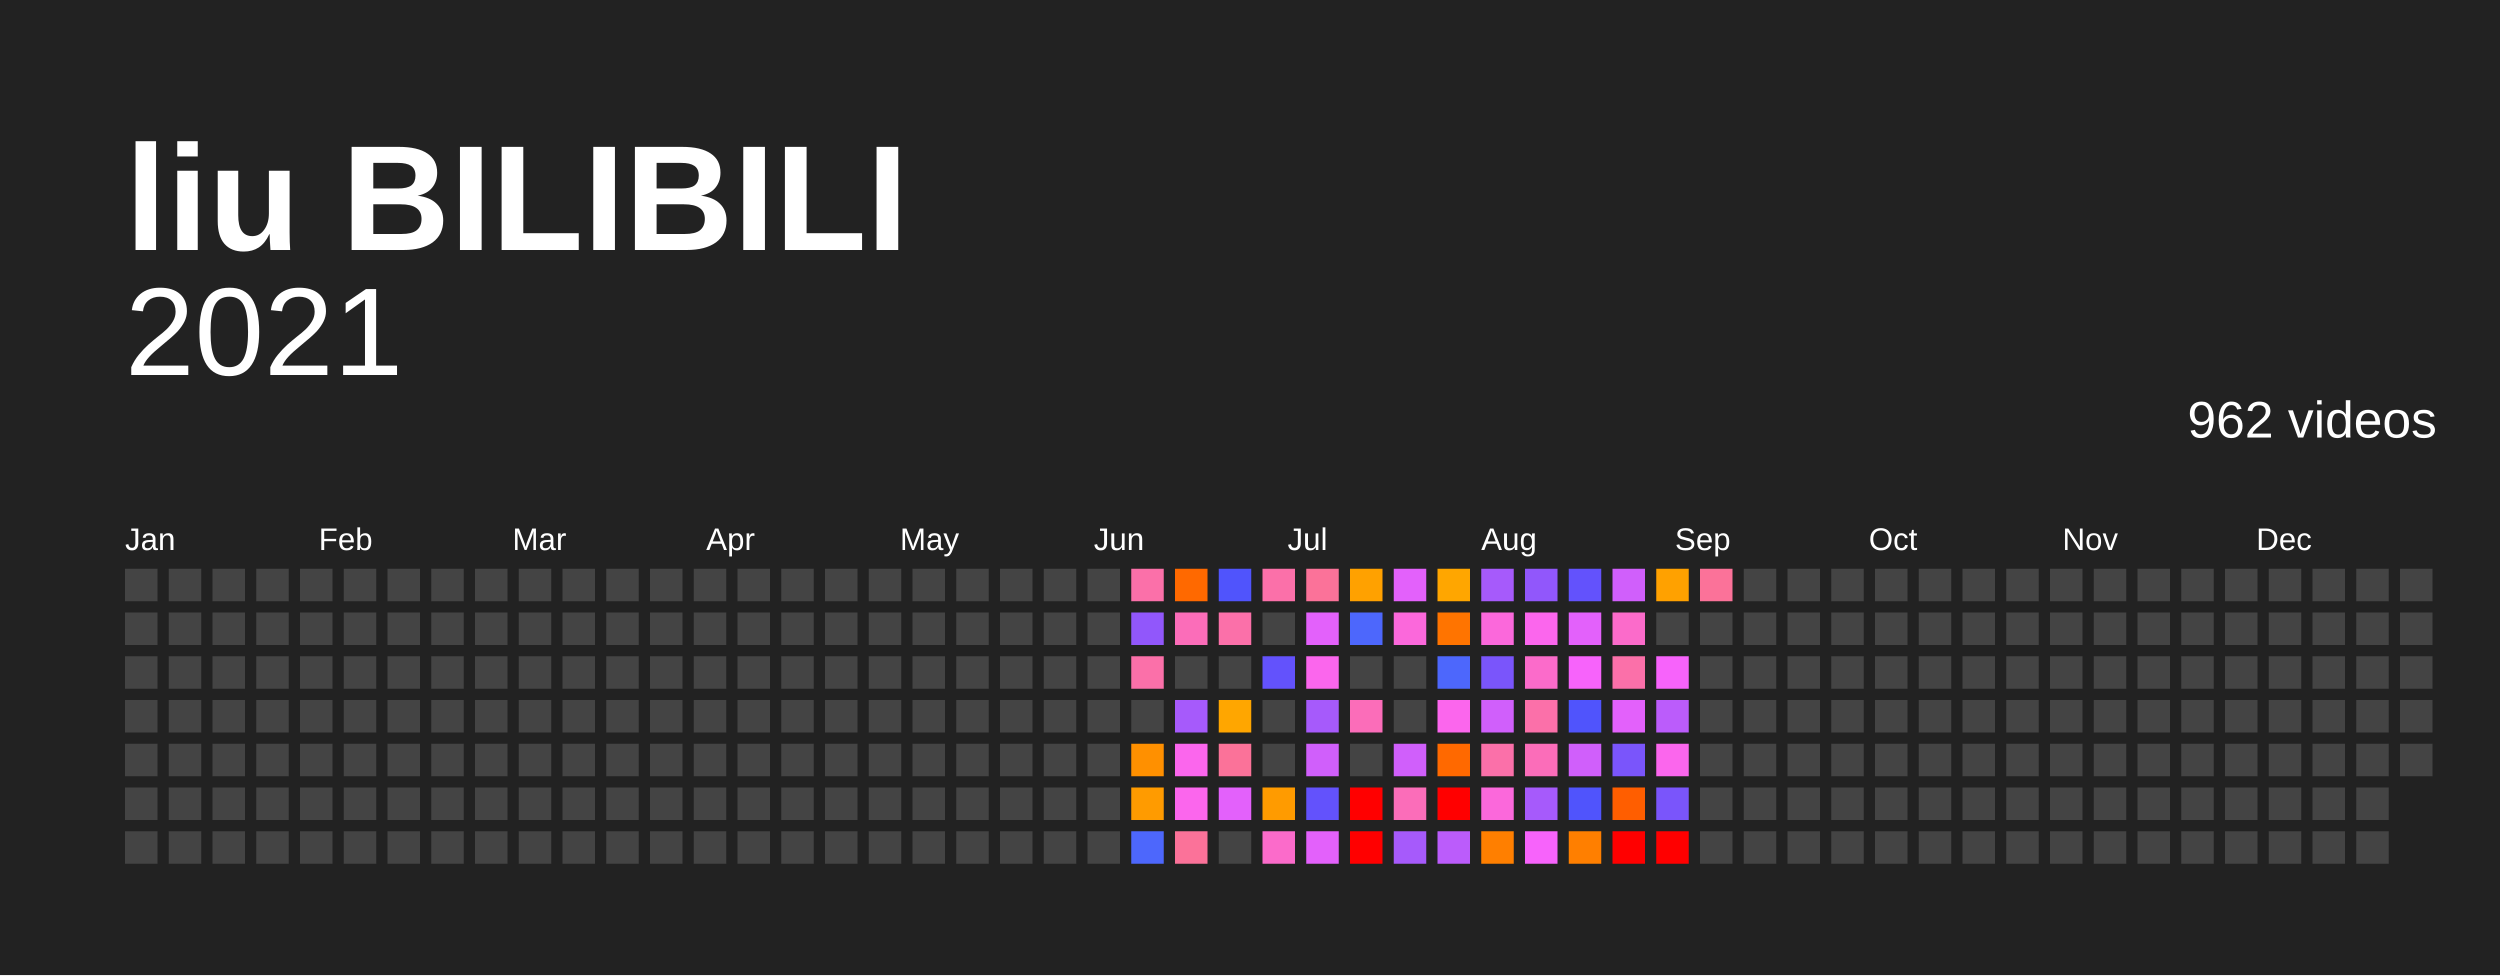
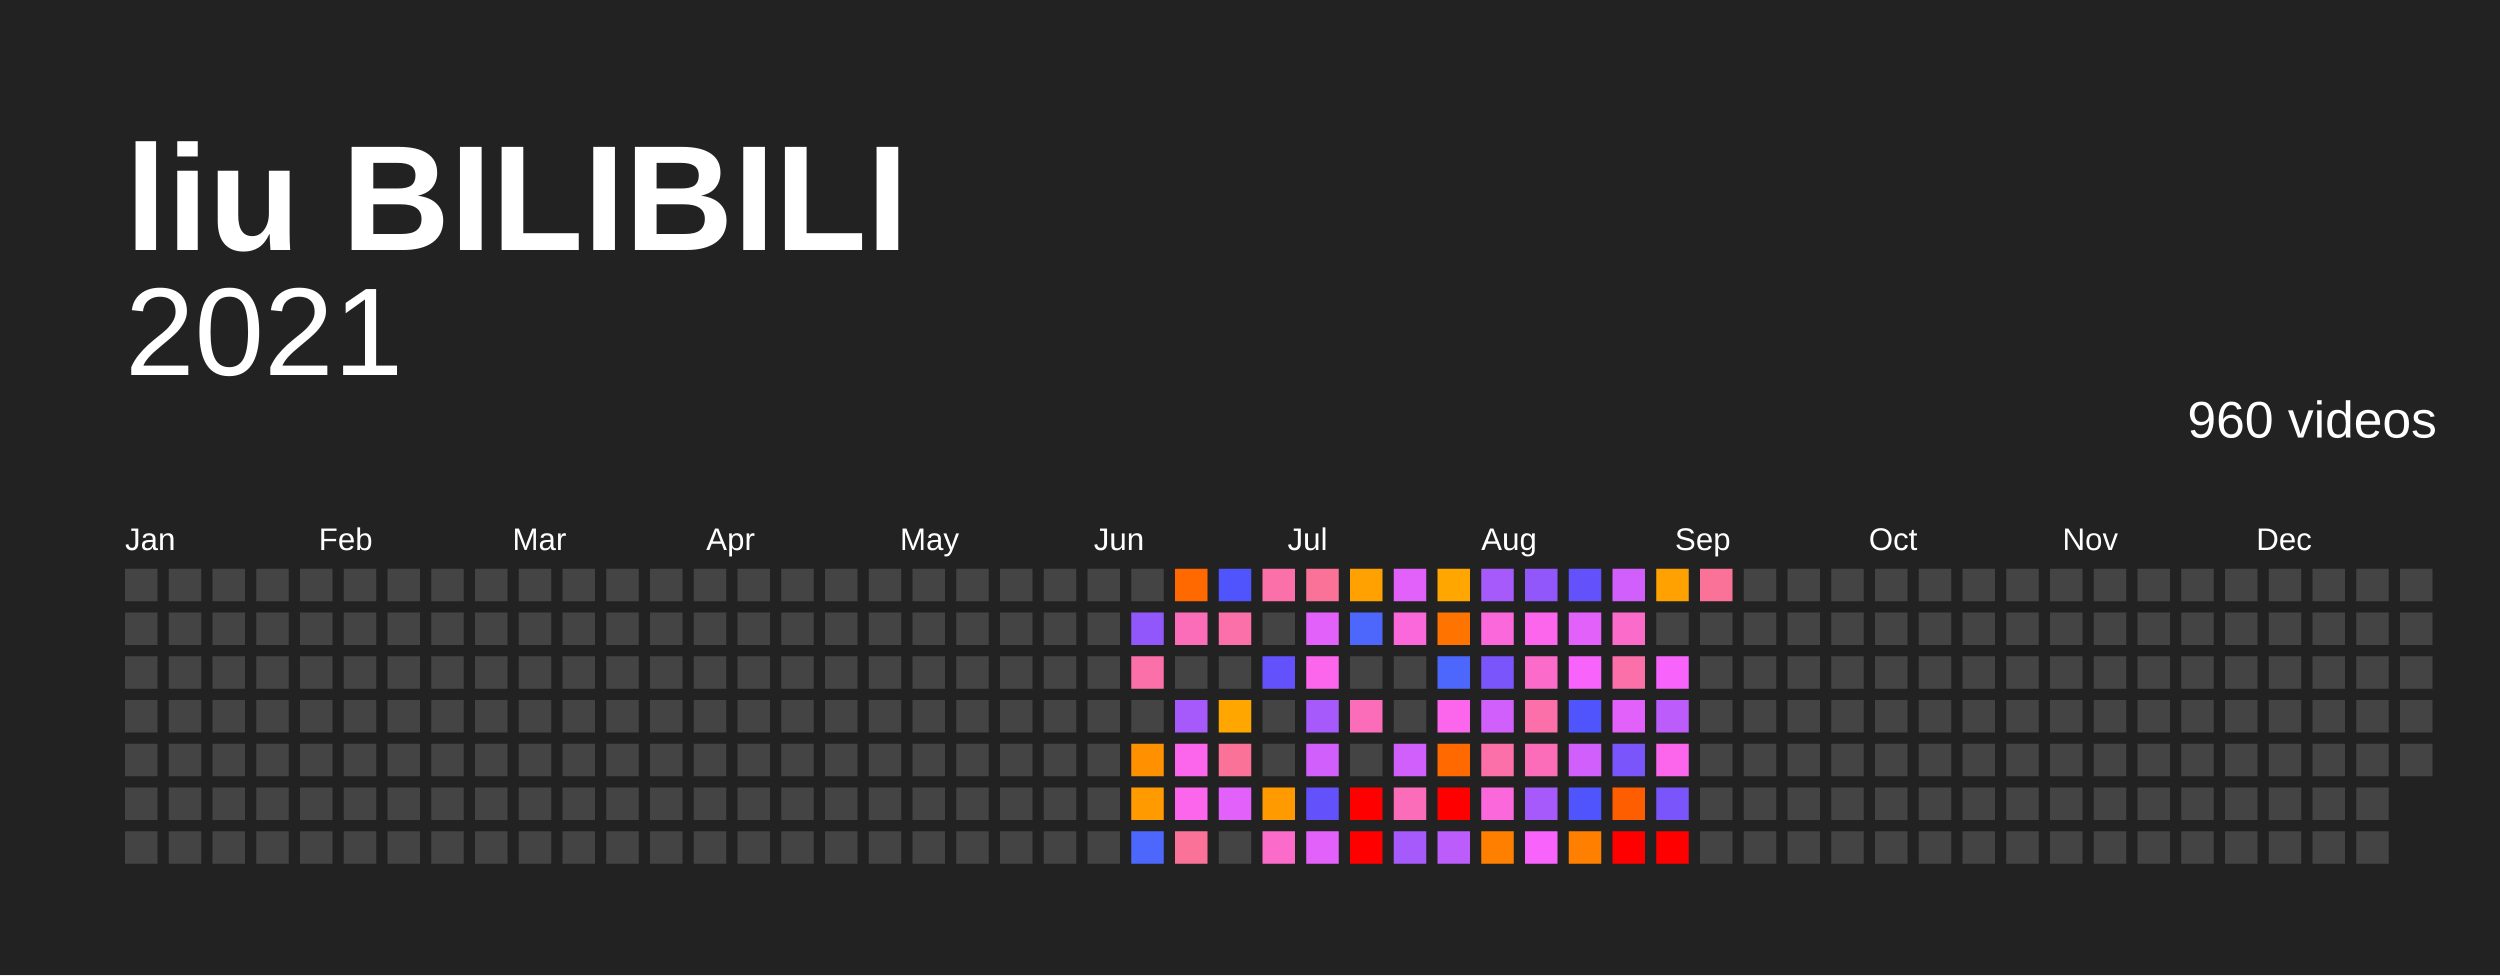
<svg xmlns="http://www.w3.org/2000/svg" baseProfile="full" height="78mm" version="1.1" viewBox="0,0,200,78" width="200mm">
  <defs />
  <rect fill="#222222" height="78" width="200" x="0" y="0" />
  <text fill="#FFFFFF" style="font-size:12px; font-family:Arial; font-weight:bold;" x="10" y="20">liu BILIBILI</text>
  <text alignment-baseline="hanging" fill="#FFFFFF" style="font-size:10.0px; font-family:Arial;" x="10" y="30">2021</text>
-   <text alignment-baseline="hanging" fill="#FFFFFF" style="font-size:4.125px; font-family:Arial;" x="175" y="35">962 videos</text>
+   <text alignment-baseline="hanging" fill="#FFFFFF" style="font-size:4.125px; font-family:Arial;" x="175" y="35">960 videos</text>
  <text fill="#FFFFFF" style="font-size:2.5px; font-family:Arial" x="10.0" y="44">Jan</text>
  <text fill="#FFFFFF" style="font-size:2.5px; font-family:Arial" x="25.5" y="44">Feb</text>
  <text fill="#FFFFFF" style="font-size:2.5px; font-family:Arial" x="41.0" y="44">Mar</text>
  <text fill="#FFFFFF" style="font-size:2.5px; font-family:Arial" x="56.5" y="44">Apr</text>
  <text fill="#FFFFFF" style="font-size:2.5px; font-family:Arial" x="72.0" y="44">May</text>
  <text fill="#FFFFFF" style="font-size:2.5px; font-family:Arial" x="87.5" y="44">Jun</text>
  <text fill="#FFFFFF" style="font-size:2.5px; font-family:Arial" x="103.0" y="44">Jul</text>
  <text fill="#FFFFFF" style="font-size:2.5px; font-family:Arial" x="118.5" y="44">Aug</text>
  <text fill="#FFFFFF" style="font-size:2.5px; font-family:Arial" x="134.0" y="44">Sep</text>
  <text fill="#FFFFFF" style="font-size:2.5px; font-family:Arial" x="149.5" y="44">Oct</text>
  <text fill="#FFFFFF" style="font-size:2.5px; font-family:Arial" x="165.0" y="44">Nov</text>
  <text fill="#FFFFFF" style="font-size:2.5px; font-family:Arial" x="180.5" y="44">Dec</text>
  <rect fill="#444444" height="2.6" width="2.6" x="10.0" y="45.5" />
  <rect fill="#444444" height="2.6" width="2.6" x="10.0" y="49.0" />
  <rect fill="#444444" height="2.6" width="2.6" x="10.0" y="52.5" />
  <rect fill="#444444" height="2.6" width="2.6" x="10.0" y="56.0" />
  <rect fill="#444444" height="2.6" width="2.6" x="10.0" y="59.5" />
  <rect fill="#444444" height="2.6" width="2.6" x="10.0" y="63.0" />
  <rect fill="#444444" height="2.6" width="2.6" x="10.0" y="66.5" />
  <rect fill="#444444" height="2.6" width="2.6" x="13.5" y="45.5" />
  <rect fill="#444444" height="2.6" width="2.6" x="13.5" y="49.0" />
  <rect fill="#444444" height="2.6" width="2.6" x="13.5" y="52.5" />
  <rect fill="#444444" height="2.6" width="2.6" x="13.5" y="56.0" />
  <rect fill="#444444" height="2.6" width="2.6" x="13.5" y="59.5" />
  <rect fill="#444444" height="2.6" width="2.6" x="13.5" y="63.0" />
  <rect fill="#444444" height="2.6" width="2.6" x="13.5" y="66.5" />
  <rect fill="#444444" height="2.6" width="2.6" x="17.0" y="45.5" />
  <rect fill="#444444" height="2.6" width="2.6" x="17.0" y="49.0" />
  <rect fill="#444444" height="2.6" width="2.6" x="17.0" y="52.5" />
  <rect fill="#444444" height="2.6" width="2.6" x="17.0" y="56.0" />
  <rect fill="#444444" height="2.6" width="2.6" x="17.0" y="59.5" />
  <rect fill="#444444" height="2.6" width="2.6" x="17.0" y="63.0" />
  <rect fill="#444444" height="2.6" width="2.6" x="17.0" y="66.5" />
  <rect fill="#444444" height="2.6" width="2.6" x="20.5" y="45.5" />
  <rect fill="#444444" height="2.6" width="2.6" x="20.5" y="49.0" />
  <rect fill="#444444" height="2.6" width="2.6" x="20.5" y="52.5" />
  <rect fill="#444444" height="2.6" width="2.6" x="20.5" y="56.0" />
  <rect fill="#444444" height="2.6" width="2.6" x="20.5" y="59.5" />
  <rect fill="#444444" height="2.6" width="2.6" x="20.5" y="63.0" />
  <rect fill="#444444" height="2.6" width="2.6" x="20.5" y="66.5" />
  <rect fill="#444444" height="2.6" width="2.6" x="24.0" y="45.5" />
  <rect fill="#444444" height="2.6" width="2.6" x="24.0" y="49.0" />
  <rect fill="#444444" height="2.6" width="2.6" x="24.0" y="52.5" />
  <rect fill="#444444" height="2.6" width="2.6" x="24.0" y="56.0" />
  <rect fill="#444444" height="2.6" width="2.6" x="24.0" y="59.5" />
  <rect fill="#444444" height="2.6" width="2.6" x="24.0" y="63.0" />
  <rect fill="#444444" height="2.6" width="2.6" x="24.0" y="66.5" />
  <rect fill="#444444" height="2.6" width="2.6" x="27.5" y="45.5" />
  <rect fill="#444444" height="2.6" width="2.6" x="27.5" y="49.0" />
  <rect fill="#444444" height="2.6" width="2.6" x="27.5" y="52.5" />
  <rect fill="#444444" height="2.6" width="2.6" x="27.5" y="56.0" />
  <rect fill="#444444" height="2.6" width="2.6" x="27.5" y="59.5" />
  <rect fill="#444444" height="2.6" width="2.6" x="27.5" y="63.0" />
  <rect fill="#444444" height="2.6" width="2.6" x="27.5" y="66.5" />
  <rect fill="#444444" height="2.6" width="2.6" x="31.0" y="45.5" />
  <rect fill="#444444" height="2.6" width="2.6" x="31.0" y="49.0" />
  <rect fill="#444444" height="2.6" width="2.6" x="31.0" y="52.5" />
  <rect fill="#444444" height="2.6" width="2.6" x="31.0" y="56.0" />
  <rect fill="#444444" height="2.6" width="2.6" x="31.0" y="59.5" />
  <rect fill="#444444" height="2.6" width="2.6" x="31.0" y="63.0" />
  <rect fill="#444444" height="2.6" width="2.6" x="31.0" y="66.5" />
  <rect fill="#444444" height="2.6" width="2.6" x="34.5" y="45.5" />
  <rect fill="#444444" height="2.6" width="2.6" x="34.5" y="49.0" />
  <rect fill="#444444" height="2.6" width="2.6" x="34.5" y="52.5" />
  <rect fill="#444444" height="2.6" width="2.6" x="34.5" y="56.0" />
  <rect fill="#444444" height="2.6" width="2.6" x="34.5" y="59.5" />
  <rect fill="#444444" height="2.6" width="2.6" x="34.5" y="63.0" />
  <rect fill="#444444" height="2.6" width="2.6" x="34.5" y="66.5" />
  <rect fill="#444444" height="2.6" width="2.6" x="38.0" y="45.5" />
  <rect fill="#444444" height="2.6" width="2.6" x="38.0" y="49.0" />
  <rect fill="#444444" height="2.6" width="2.6" x="38.0" y="52.5" />
  <rect fill="#444444" height="2.6" width="2.6" x="38.0" y="56.0" />
  <rect fill="#444444" height="2.6" width="2.6" x="38.0" y="59.5" />
  <rect fill="#444444" height="2.6" width="2.6" x="38.0" y="63.0" />
  <rect fill="#444444" height="2.6" width="2.6" x="38.0" y="66.5" />
  <rect fill="#444444" height="2.6" width="2.6" x="41.5" y="45.5" />
  <rect fill="#444444" height="2.6" width="2.6" x="41.5" y="49.0" />
  <rect fill="#444444" height="2.6" width="2.6" x="41.5" y="52.5" />
  <rect fill="#444444" height="2.6" width="2.6" x="41.5" y="56.0" />
  <rect fill="#444444" height="2.6" width="2.6" x="41.5" y="59.5" />
  <rect fill="#444444" height="2.6" width="2.6" x="41.5" y="63.0" />
  <rect fill="#444444" height="2.6" width="2.6" x="41.5" y="66.5" />
  <rect fill="#444444" height="2.6" width="2.6" x="45.0" y="45.5" />
  <rect fill="#444444" height="2.6" width="2.6" x="45.0" y="49.0" />
  <rect fill="#444444" height="2.6" width="2.6" x="45.0" y="52.5" />
  <rect fill="#444444" height="2.6" width="2.6" x="45.0" y="56.0" />
  <rect fill="#444444" height="2.6" width="2.6" x="45.0" y="59.5" />
  <rect fill="#444444" height="2.6" width="2.6" x="45.0" y="63.0" />
  <rect fill="#444444" height="2.6" width="2.6" x="45.0" y="66.5" />
  <rect fill="#444444" height="2.6" width="2.6" x="48.5" y="45.5" />
  <rect fill="#444444" height="2.6" width="2.6" x="48.5" y="49.0" />
  <rect fill="#444444" height="2.6" width="2.6" x="48.5" y="52.5" />
  <rect fill="#444444" height="2.6" width="2.6" x="48.5" y="56.0" />
  <rect fill="#444444" height="2.6" width="2.6" x="48.5" y="59.5" />
  <rect fill="#444444" height="2.6" width="2.6" x="48.5" y="63.0" />
  <rect fill="#444444" height="2.6" width="2.6" x="48.5" y="66.5" />
  <rect fill="#444444" height="2.6" width="2.6" x="52.0" y="45.5" />
  <rect fill="#444444" height="2.6" width="2.6" x="52.0" y="49.0" />
  <rect fill="#444444" height="2.6" width="2.6" x="52.0" y="52.5" />
  <rect fill="#444444" height="2.6" width="2.6" x="52.0" y="56.0" />
  <rect fill="#444444" height="2.6" width="2.6" x="52.0" y="59.5" />
  <rect fill="#444444" height="2.6" width="2.6" x="52.0" y="63.0" />
  <rect fill="#444444" height="2.6" width="2.6" x="52.0" y="66.5" />
  <rect fill="#444444" height="2.6" width="2.6" x="55.5" y="45.5" />
  <rect fill="#444444" height="2.6" width="2.6" x="55.5" y="49.0" />
  <rect fill="#444444" height="2.6" width="2.6" x="55.5" y="52.5" />
  <rect fill="#444444" height="2.6" width="2.6" x="55.5" y="56.0" />
  <rect fill="#444444" height="2.6" width="2.6" x="55.5" y="59.5" />
  <rect fill="#444444" height="2.6" width="2.6" x="55.5" y="63.0" />
  <rect fill="#444444" height="2.6" width="2.6" x="55.5" y="66.5" />
  <rect fill="#444444" height="2.6" width="2.6" x="59.0" y="45.5" />
  <rect fill="#444444" height="2.6" width="2.6" x="59.0" y="49.0" />
  <rect fill="#444444" height="2.6" width="2.6" x="59.0" y="52.5" />
  <rect fill="#444444" height="2.6" width="2.6" x="59.0" y="56.0" />
  <rect fill="#444444" height="2.6" width="2.6" x="59.0" y="59.5" />
  <rect fill="#444444" height="2.6" width="2.6" x="59.0" y="63.0" />
  <rect fill="#444444" height="2.6" width="2.6" x="59.0" y="66.5" />
  <rect fill="#444444" height="2.6" width="2.6" x="62.5" y="45.5" />
  <rect fill="#444444" height="2.6" width="2.6" x="62.5" y="49.0" />
  <rect fill="#444444" height="2.6" width="2.6" x="62.5" y="52.5" />
  <rect fill="#444444" height="2.6" width="2.6" x="62.5" y="56.0" />
  <rect fill="#444444" height="2.6" width="2.6" x="62.5" y="59.5" />
  <rect fill="#444444" height="2.6" width="2.6" x="62.5" y="63.0" />
  <rect fill="#444444" height="2.6" width="2.6" x="62.5" y="66.5" />
  <rect fill="#444444" height="2.6" width="2.6" x="66.0" y="45.5" />
  <rect fill="#444444" height="2.6" width="2.6" x="66.0" y="49.0" />
  <rect fill="#444444" height="2.6" width="2.6" x="66.0" y="52.5" />
  <rect fill="#444444" height="2.6" width="2.6" x="66.0" y="56.0" />
  <rect fill="#444444" height="2.6" width="2.6" x="66.0" y="59.5" />
  <rect fill="#444444" height="2.6" width="2.6" x="66.0" y="63.0" />
  <rect fill="#444444" height="2.6" width="2.6" x="66.0" y="66.5" />
  <rect fill="#444444" height="2.6" width="2.6" x="69.5" y="45.5" />
  <rect fill="#444444" height="2.6" width="2.6" x="69.5" y="49.0" />
  <rect fill="#444444" height="2.6" width="2.6" x="69.5" y="52.5" />
  <rect fill="#444444" height="2.6" width="2.6" x="69.5" y="56.0" />
  <rect fill="#444444" height="2.6" width="2.6" x="69.5" y="59.5" />
  <rect fill="#444444" height="2.6" width="2.6" x="69.5" y="63.0" />
  <rect fill="#444444" height="2.6" width="2.6" x="69.5" y="66.5" />
  <rect fill="#444444" height="2.6" width="2.6" x="73.0" y="45.5" />
  <rect fill="#444444" height="2.6" width="2.6" x="73.0" y="49.0" />
  <rect fill="#444444" height="2.6" width="2.6" x="73.0" y="52.5" />
  <rect fill="#444444" height="2.6" width="2.6" x="73.0" y="56.0" />
  <rect fill="#444444" height="2.6" width="2.6" x="73.0" y="59.5" />
  <rect fill="#444444" height="2.6" width="2.6" x="73.0" y="63.0" />
  <rect fill="#444444" height="2.6" width="2.6" x="73.0" y="66.5" />
  <rect fill="#444444" height="2.6" width="2.6" x="76.5" y="45.5" />
  <rect fill="#444444" height="2.6" width="2.6" x="76.5" y="49.0" />
  <rect fill="#444444" height="2.6" width="2.6" x="76.5" y="52.5" />
  <rect fill="#444444" height="2.6" width="2.6" x="76.5" y="56.0" />
  <rect fill="#444444" height="2.6" width="2.6" x="76.5" y="59.5" />
  <rect fill="#444444" height="2.6" width="2.6" x="76.5" y="63.0" />
  <rect fill="#444444" height="2.6" width="2.6" x="76.5" y="66.5" />
  <rect fill="#444444" height="2.6" width="2.6" x="80.0" y="45.5" />
  <rect fill="#444444" height="2.6" width="2.6" x="80.0" y="49.0" />
  <rect fill="#444444" height="2.6" width="2.6" x="80.0" y="52.5" />
  <rect fill="#444444" height="2.6" width="2.6" x="80.0" y="56.0" />
  <rect fill="#444444" height="2.6" width="2.6" x="80.0" y="59.5" />
  <rect fill="#444444" height="2.6" width="2.6" x="80.0" y="63.0" />
  <rect fill="#444444" height="2.6" width="2.6" x="80.0" y="66.5" />
  <rect fill="#444444" height="2.6" width="2.6" x="83.5" y="45.5" />
  <rect fill="#444444" height="2.6" width="2.6" x="83.5" y="49.0" />
  <rect fill="#444444" height="2.6" width="2.6" x="83.5" y="52.5" />
  <rect fill="#444444" height="2.6" width="2.6" x="83.5" y="56.0" />
  <rect fill="#444444" height="2.6" width="2.6" x="83.5" y="59.5" />
  <rect fill="#444444" height="2.6" width="2.6" x="83.5" y="63.0" />
  <rect fill="#444444" height="2.6" width="2.6" x="83.5" y="66.5" />
  <rect fill="#444444" height="2.6" width="2.6" x="87.0" y="45.5" />
  <rect fill="#444444" height="2.6" width="2.6" x="87.0" y="49.0" />
  <rect fill="#444444" height="2.6" width="2.6" x="87.0" y="52.5" />
  <rect fill="#444444" height="2.6" width="2.6" x="87.0" y="56.0" />
  <rect fill="#444444" height="2.6" width="2.6" x="87.0" y="59.5" />
  <rect fill="#444444" height="2.6" width="2.6" x="87.0" y="63.0" />
  <rect fill="#444444" height="2.6" width="2.6" x="87.0" y="66.5" />
-   <rect fill="#fb70a9" height="2.6" width="2.6" x="90.5" y="45.5" />
+   <rect fill="#444444" height="2.6" width="2.6" x="90.5" y="45.5" />
  <rect fill="#9157fb" height="2.6" width="2.6" x="90.5" y="49.0" />
  <rect fill="#fb70a9" height="2.6" width="2.6" x="90.5" y="52.5" />
  <rect fill="#444444" height="2.6" width="2.6" x="90.5" y="56.0" />
  <rect fill="#ff9000" height="2.6" width="2.6" x="90.5" y="59.5" />
  <rect fill="#ff9b00" height="2.6" width="2.6" x="90.5" y="63.0" />
  <rect fill="#4d67fc" height="2.6" width="2.6" x="90.5" y="66.5" />
  <rect fill="#ff6900" height="2.6" width="2.6" x="94.0" y="45.5" />
  <rect fill="#fb6db9" height="2.6" width="2.6" x="94.0" y="49.0" />
  <rect fill="#444444" height="2.6" width="2.6" x="94.0" y="52.5" />
  <rect fill="#a65afb" height="2.6" width="2.6" x="94.0" y="56.0" />
  <rect fill="#fb66ed" height="2.6" width="2.6" x="94.0" y="59.5" />
  <rect fill="#fb66ed" height="2.6" width="2.6" x="94.0" y="63.0" />
  <rect fill="#fb7299" height="2.6" width="2.6" x="94.0" y="66.5" />
  <rect fill="#5054fc" height="2.6" width="2.6" x="97.5" y="45.5" />
  <rect fill="#fb70a9" height="2.6" width="2.6" x="97.5" y="49.0" />
  <rect fill="#444444" height="2.6" width="2.6" x="97.5" y="52.5" />
  <rect fill="#ffa600" height="2.6" width="2.6" x="97.5" y="56.0" />
  <rect fill="#fb7299" height="2.6" width="2.6" x="97.5" y="59.5" />
  <rect fill="#e361fb" height="2.6" width="2.6" x="97.5" y="63.0" />
  <rect fill="#444444" height="2.6" width="2.6" x="97.5" y="66.5" />
  <rect fill="#fb70a9" height="2.6" width="2.6" x="101.0" y="45.5" />
  <rect fill="#444444" height="2.6" width="2.6" x="101.0" y="49.0" />
  <rect fill="#6352fc" height="2.6" width="2.6" x="101.0" y="52.5" />
  <rect fill="#444444" height="2.6" width="2.6" x="101.0" y="56.0" />
  <rect fill="#444444" height="2.6" width="2.6" x="101.0" y="59.5" />
  <rect fill="#ff9b00" height="2.6" width="2.6" x="101.0" y="63.0" />
  <rect fill="#fb6bca" height="2.6" width="2.6" x="101.0" y="66.5" />
  <rect fill="#fb7299" height="2.6" width="2.6" x="104.5" y="45.5" />
  <rect fill="#e361fb" height="2.6" width="2.6" x="104.5" y="49.0" />
  <rect fill="#fb66ed" height="2.6" width="2.6" x="104.5" y="52.5" />
  <rect fill="#a65afb" height="2.6" width="2.6" x="104.5" y="56.0" />
  <rect fill="#d05ffb" height="2.6" width="2.6" x="104.5" y="59.5" />
  <rect fill="#6352fc" height="2.6" width="2.6" x="104.5" y="63.0" />
  <rect fill="#e361fb" height="2.6" width="2.6" x="104.5" y="66.5" />
  <rect fill="#ffa100" height="2.6" width="2.6" x="108.0" y="45.5" />
  <rect fill="#4d67fc" height="2.6" width="2.6" x="108.0" y="49.0" />
  <rect fill="#444444" height="2.6" width="2.6" x="108.0" y="52.5" />
  <rect fill="#fb6db9" height="2.6" width="2.6" x="108.0" y="56.0" />
  <rect fill="#444444" height="2.6" width="2.6" x="108.0" y="59.5" />
  <rect fill="red" height="2.6" width="2.6" x="108.0" y="63.0" />
  <rect fill="red" height="2.6" width="2.6" x="108.0" y="66.5" />
  <rect fill="#e361fb" height="2.6" width="2.6" x="111.5" y="45.5" />
  <rect fill="#fb68db" height="2.6" width="2.6" x="111.5" y="49.0" />
  <rect fill="#444444" height="2.6" width="2.6" x="111.5" y="52.5" />
  <rect fill="#444444" height="2.6" width="2.6" x="111.5" y="56.0" />
  <rect fill="#d05ffb" height="2.6" width="2.6" x="111.5" y="59.5" />
  <rect fill="#fb6db9" height="2.6" width="2.6" x="111.5" y="63.0" />
  <rect fill="#a65afb" height="2.6" width="2.6" x="111.5" y="66.5" />
  <rect fill="#ffa600" height="2.6" width="2.6" x="115.0" y="45.5" />
  <rect fill="#ff7400" height="2.6" width="2.6" x="115.0" y="49.0" />
  <rect fill="#4d67fc" height="2.6" width="2.6" x="115.0" y="52.5" />
  <rect fill="#fb66ed" height="2.6" width="2.6" x="115.0" y="56.0" />
  <rect fill="#ff6900" height="2.6" width="2.6" x="115.0" y="59.5" />
  <rect fill="red" height="2.6" width="2.6" x="115.0" y="63.0" />
  <rect fill="#bb5cfb" height="2.6" width="2.6" x="115.0" y="66.5" />
  <rect fill="#a65afb" height="2.6" width="2.6" x="118.5" y="45.5" />
  <rect fill="#fb68db" height="2.6" width="2.6" x="118.5" y="49.0" />
  <rect fill="#7a55fb" height="2.6" width="2.6" x="118.5" y="52.5" />
  <rect fill="#d05ffb" height="2.6" width="2.6" x="118.5" y="56.0" />
  <rect fill="#fb70a9" height="2.6" width="2.6" x="118.5" y="59.5" />
  <rect fill="#fb68db" height="2.6" width="2.6" x="118.5" y="63.0" />
  <rect fill="#ff7f00" height="2.6" width="2.6" x="118.5" y="66.5" />
  <rect fill="#9157fb" height="2.6" width="2.6" x="122.0" y="45.5" />
  <rect fill="#fb66ed" height="2.6" width="2.6" x="122.0" y="49.0" />
  <rect fill="#fb6bca" height="2.6" width="2.6" x="122.0" y="52.5" />
  <rect fill="#fb70a9" height="2.6" width="2.6" x="122.0" y="56.0" />
  <rect fill="#fb6db9" height="2.6" width="2.6" x="122.0" y="59.5" />
  <rect fill="#a65afb" height="2.6" width="2.6" x="122.0" y="63.0" />
  <rect fill="#f763fb" height="2.6" width="2.6" x="122.0" y="66.5" />
  <rect fill="#6352fc" height="2.6" width="2.6" x="125.5" y="45.5" />
  <rect fill="#e361fb" height="2.6" width="2.6" x="125.5" y="49.0" />
  <rect fill="#f763fb" height="2.6" width="2.6" x="125.5" y="52.5" />
  <rect fill="#5054fc" height="2.6" width="2.6" x="125.5" y="56.0" />
  <rect fill="#d05ffb" height="2.6" width="2.6" x="125.5" y="59.5" />
  <rect fill="#5054fc" height="2.6" width="2.6" x="125.5" y="63.0" />
  <rect fill="#ff7f00" height="2.6" width="2.6" x="125.5" y="66.5" />
  <rect fill="#d05ffb" height="2.6" width="2.6" x="129.0" y="45.5" />
  <rect fill="#fb6bca" height="2.6" width="2.6" x="129.0" y="49.0" />
  <rect fill="#fb70a9" height="2.6" width="2.6" x="129.0" y="52.5" />
  <rect fill="#e361fb" height="2.6" width="2.6" x="129.0" y="56.0" />
  <rect fill="#7a55fb" height="2.6" width="2.6" x="129.0" y="59.5" />
  <rect fill="#ff5e00" height="2.6" width="2.6" x="129.0" y="63.0" />
  <rect fill="red" height="2.6" width="2.6" x="129.0" y="66.5" />
  <rect fill="#ffa100" height="2.6" width="2.6" x="132.5" y="45.5" />
  <rect fill="#444444" height="2.6" width="2.6" x="132.5" y="49.0" />
  <rect fill="#f763fb" height="2.6" width="2.6" x="132.5" y="52.5" />
  <rect fill="#bb5cfb" height="2.6" width="2.6" x="132.5" y="56.0" />
  <rect fill="#fb66ed" height="2.6" width="2.6" x="132.5" y="59.5" />
  <rect fill="#7a55fb" height="2.6" width="2.6" x="132.5" y="63.0" />
  <rect fill="red" height="2.6" width="2.6" x="132.5" y="66.5" />
  <rect fill="#fb7299" height="2.6" width="2.6" x="136.0" y="45.5" />
  <rect fill="#444444" height="2.6" width="2.6" x="136.0" y="49.0" />
  <rect fill="#444444" height="2.6" width="2.6" x="136.0" y="52.5" />
  <rect fill="#444444" height="2.6" width="2.6" x="136.0" y="56.0" />
  <rect fill="#444444" height="2.6" width="2.6" x="136.0" y="59.5" />
  <rect fill="#444444" height="2.6" width="2.6" x="136.0" y="63.0" />
  <rect fill="#444444" height="2.6" width="2.6" x="136.0" y="66.5" />
  <rect fill="#444444" height="2.6" width="2.6" x="139.5" y="45.5" />
  <rect fill="#444444" height="2.6" width="2.6" x="139.5" y="49.0" />
  <rect fill="#444444" height="2.6" width="2.6" x="139.5" y="52.5" />
  <rect fill="#444444" height="2.6" width="2.6" x="139.5" y="56.0" />
  <rect fill="#444444" height="2.6" width="2.6" x="139.5" y="59.5" />
  <rect fill="#444444" height="2.6" width="2.6" x="139.5" y="63.0" />
  <rect fill="#444444" height="2.6" width="2.6" x="139.5" y="66.5" />
  <rect fill="#444444" height="2.6" width="2.6" x="143.0" y="45.5" />
  <rect fill="#444444" height="2.6" width="2.6" x="143.0" y="49.0" />
  <rect fill="#444444" height="2.6" width="2.6" x="143.0" y="52.5" />
  <rect fill="#444444" height="2.6" width="2.6" x="143.0" y="56.0" />
  <rect fill="#444444" height="2.6" width="2.6" x="143.0" y="59.5" />
  <rect fill="#444444" height="2.6" width="2.6" x="143.0" y="63.0" />
  <rect fill="#444444" height="2.6" width="2.6" x="143.0" y="66.5" />
  <rect fill="#444444" height="2.6" width="2.6" x="146.5" y="45.5" />
  <rect fill="#444444" height="2.6" width="2.6" x="146.5" y="49.0" />
  <rect fill="#444444" height="2.6" width="2.6" x="146.5" y="52.5" />
  <rect fill="#444444" height="2.6" width="2.6" x="146.5" y="56.0" />
  <rect fill="#444444" height="2.6" width="2.6" x="146.5" y="59.5" />
  <rect fill="#444444" height="2.6" width="2.6" x="146.5" y="63.0" />
  <rect fill="#444444" height="2.6" width="2.6" x="146.5" y="66.5" />
  <rect fill="#444444" height="2.6" width="2.6" x="150.0" y="45.5" />
  <rect fill="#444444" height="2.6" width="2.6" x="150.0" y="49.0" />
  <rect fill="#444444" height="2.6" width="2.6" x="150.0" y="52.5" />
  <rect fill="#444444" height="2.6" width="2.6" x="150.0" y="56.0" />
  <rect fill="#444444" height="2.6" width="2.6" x="150.0" y="59.5" />
  <rect fill="#444444" height="2.6" width="2.6" x="150.0" y="63.0" />
  <rect fill="#444444" height="2.6" width="2.6" x="150.0" y="66.5" />
  <rect fill="#444444" height="2.6" width="2.6" x="153.5" y="45.5" />
  <rect fill="#444444" height="2.6" width="2.6" x="153.5" y="49.0" />
  <rect fill="#444444" height="2.6" width="2.6" x="153.5" y="52.5" />
  <rect fill="#444444" height="2.6" width="2.6" x="153.5" y="56.0" />
  <rect fill="#444444" height="2.6" width="2.6" x="153.5" y="59.5" />
  <rect fill="#444444" height="2.6" width="2.6" x="153.5" y="63.0" />
  <rect fill="#444444" height="2.6" width="2.6" x="153.5" y="66.5" />
  <rect fill="#444444" height="2.6" width="2.6" x="157.0" y="45.5" />
  <rect fill="#444444" height="2.6" width="2.6" x="157.0" y="49.0" />
  <rect fill="#444444" height="2.6" width="2.6" x="157.0" y="52.5" />
  <rect fill="#444444" height="2.6" width="2.6" x="157.0" y="56.0" />
  <rect fill="#444444" height="2.6" width="2.6" x="157.0" y="59.5" />
  <rect fill="#444444" height="2.6" width="2.6" x="157.0" y="63.0" />
  <rect fill="#444444" height="2.6" width="2.6" x="157.0" y="66.5" />
  <rect fill="#444444" height="2.6" width="2.6" x="160.5" y="45.5" />
  <rect fill="#444444" height="2.6" width="2.6" x="160.5" y="49.0" />
  <rect fill="#444444" height="2.6" width="2.6" x="160.5" y="52.5" />
  <rect fill="#444444" height="2.6" width="2.6" x="160.5" y="56.0" />
  <rect fill="#444444" height="2.6" width="2.6" x="160.5" y="59.5" />
  <rect fill="#444444" height="2.6" width="2.6" x="160.5" y="63.0" />
  <rect fill="#444444" height="2.6" width="2.6" x="160.5" y="66.5" />
  <rect fill="#444444" height="2.6" width="2.6" x="164.0" y="45.5" />
  <rect fill="#444444" height="2.6" width="2.6" x="164.0" y="49.0" />
  <rect fill="#444444" height="2.6" width="2.6" x="164.0" y="52.5" />
  <rect fill="#444444" height="2.6" width="2.6" x="164.0" y="56.0" />
  <rect fill="#444444" height="2.6" width="2.6" x="164.0" y="59.5" />
  <rect fill="#444444" height="2.6" width="2.6" x="164.0" y="63.0" />
  <rect fill="#444444" height="2.6" width="2.6" x="164.0" y="66.5" />
  <rect fill="#444444" height="2.6" width="2.6" x="167.5" y="45.5" />
  <rect fill="#444444" height="2.6" width="2.6" x="167.5" y="49.0" />
  <rect fill="#444444" height="2.6" width="2.6" x="167.5" y="52.5" />
  <rect fill="#444444" height="2.6" width="2.6" x="167.5" y="56.0" />
  <rect fill="#444444" height="2.6" width="2.6" x="167.5" y="59.5" />
  <rect fill="#444444" height="2.6" width="2.6" x="167.5" y="63.0" />
  <rect fill="#444444" height="2.6" width="2.6" x="167.5" y="66.5" />
  <rect fill="#444444" height="2.6" width="2.6" x="171.0" y="45.5" />
  <rect fill="#444444" height="2.6" width="2.6" x="171.0" y="49.0" />
  <rect fill="#444444" height="2.6" width="2.6" x="171.0" y="52.5" />
  <rect fill="#444444" height="2.6" width="2.6" x="171.0" y="56.0" />
  <rect fill="#444444" height="2.6" width="2.6" x="171.0" y="59.5" />
  <rect fill="#444444" height="2.6" width="2.6" x="171.0" y="63.0" />
  <rect fill="#444444" height="2.6" width="2.6" x="171.0" y="66.5" />
  <rect fill="#444444" height="2.6" width="2.6" x="174.5" y="45.5" />
  <rect fill="#444444" height="2.6" width="2.6" x="174.5" y="49.0" />
  <rect fill="#444444" height="2.6" width="2.6" x="174.5" y="52.5" />
  <rect fill="#444444" height="2.6" width="2.6" x="174.5" y="56.0" />
  <rect fill="#444444" height="2.6" width="2.6" x="174.5" y="59.5" />
  <rect fill="#444444" height="2.6" width="2.6" x="174.5" y="63.0" />
  <rect fill="#444444" height="2.6" width="2.6" x="174.5" y="66.5" />
  <rect fill="#444444" height="2.6" width="2.6" x="178.0" y="45.5" />
  <rect fill="#444444" height="2.6" width="2.6" x="178.0" y="49.0" />
  <rect fill="#444444" height="2.6" width="2.6" x="178.0" y="52.5" />
  <rect fill="#444444" height="2.6" width="2.6" x="178.0" y="56.0" />
  <rect fill="#444444" height="2.6" width="2.6" x="178.0" y="59.5" />
  <rect fill="#444444" height="2.6" width="2.6" x="178.0" y="63.0" />
  <rect fill="#444444" height="2.6" width="2.6" x="178.0" y="66.5" />
  <rect fill="#444444" height="2.6" width="2.6" x="181.5" y="45.5" />
  <rect fill="#444444" height="2.6" width="2.6" x="181.5" y="49.0" />
  <rect fill="#444444" height="2.6" width="2.6" x="181.5" y="52.5" />
  <rect fill="#444444" height="2.6" width="2.6" x="181.5" y="56.0" />
  <rect fill="#444444" height="2.6" width="2.6" x="181.5" y="59.5" />
  <rect fill="#444444" height="2.6" width="2.6" x="181.5" y="63.0" />
  <rect fill="#444444" height="2.6" width="2.6" x="181.5" y="66.5" />
  <rect fill="#444444" height="2.6" width="2.6" x="185.0" y="45.5" />
  <rect fill="#444444" height="2.6" width="2.6" x="185.0" y="49.0" />
  <rect fill="#444444" height="2.6" width="2.6" x="185.0" y="52.5" />
  <rect fill="#444444" height="2.6" width="2.6" x="185.0" y="56.0" />
  <rect fill="#444444" height="2.6" width="2.6" x="185.0" y="59.5" />
  <rect fill="#444444" height="2.6" width="2.6" x="185.0" y="63.0" />
  <rect fill="#444444" height="2.6" width="2.6" x="185.0" y="66.5" />
  <rect fill="#444444" height="2.6" width="2.6" x="188.5" y="45.5" />
  <rect fill="#444444" height="2.6" width="2.6" x="188.5" y="49.0" />
  <rect fill="#444444" height="2.6" width="2.6" x="188.5" y="52.5" />
  <rect fill="#444444" height="2.6" width="2.6" x="188.5" y="56.0" />
  <rect fill="#444444" height="2.6" width="2.6" x="188.5" y="59.5" />
  <rect fill="#444444" height="2.6" width="2.6" x="188.5" y="63.0" />
  <rect fill="#444444" height="2.6" width="2.6" x="188.5" y="66.5" />
  <rect fill="#444444" height="2.6" width="2.6" x="192.0" y="45.5" />
  <rect fill="#444444" height="2.6" width="2.6" x="192.0" y="49.0" />
  <rect fill="#444444" height="2.6" width="2.6" x="192.0" y="52.5" />
  <rect fill="#444444" height="2.6" width="2.6" x="192.0" y="56.0" />
  <rect fill="#444444" height="2.6" width="2.6" x="192.0" y="59.5" />
</svg>
